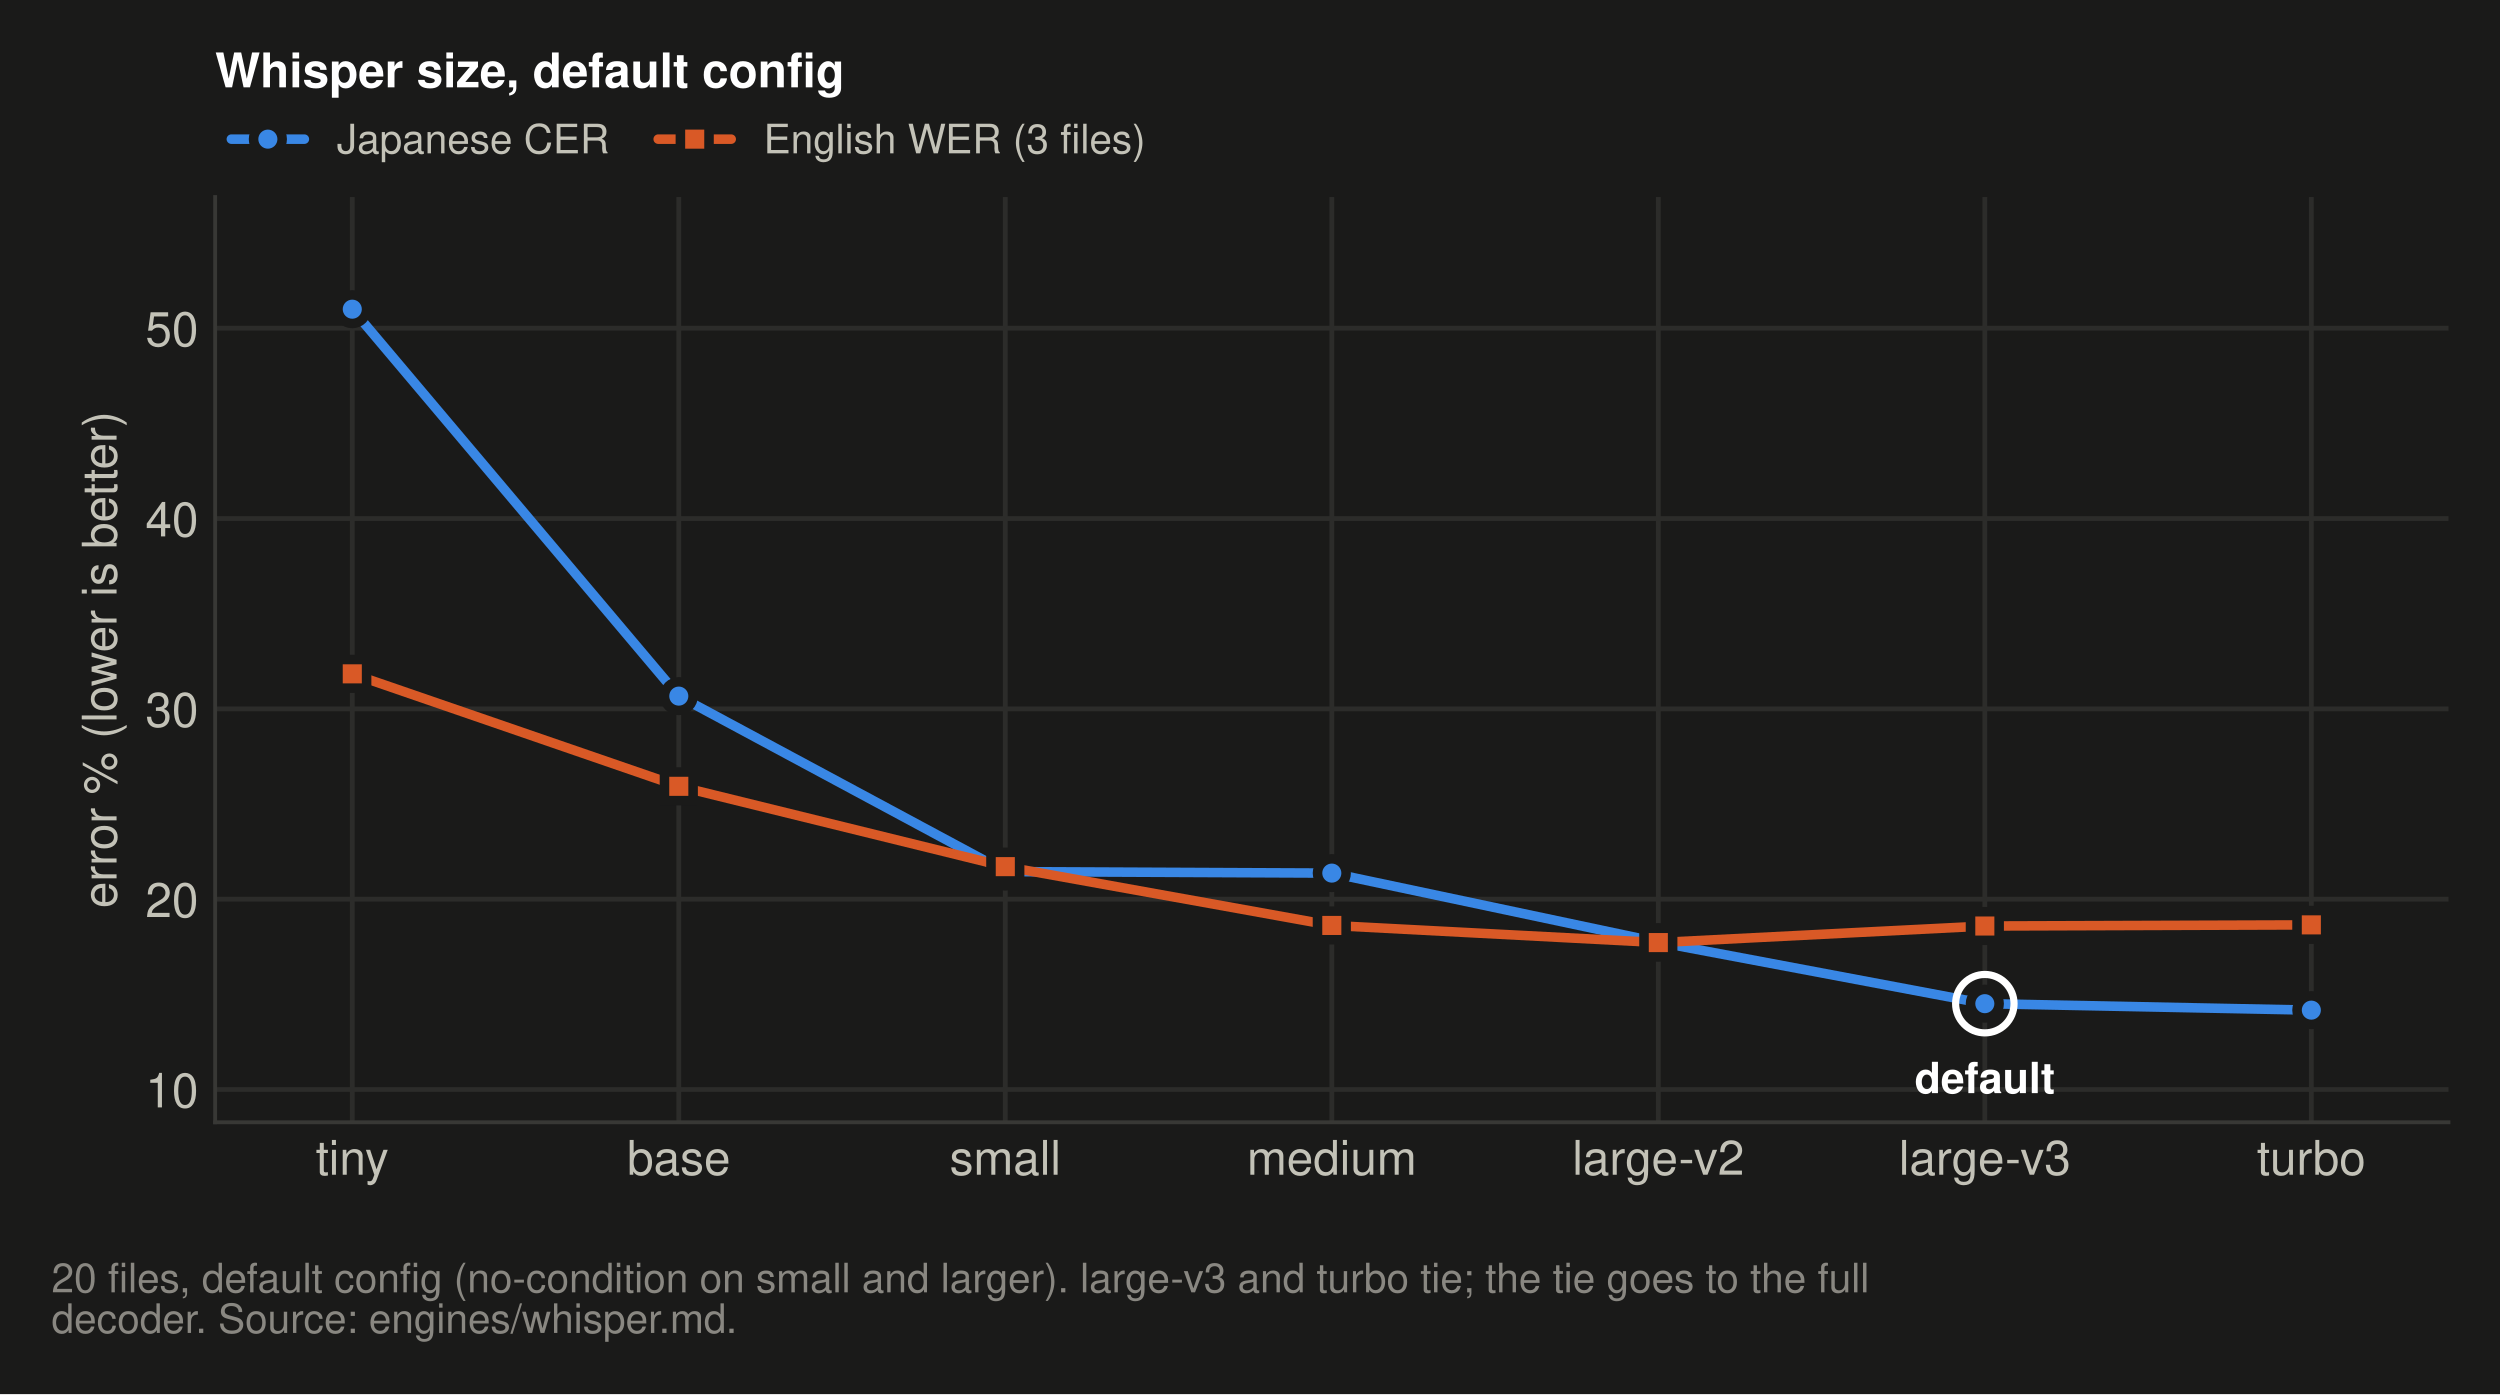
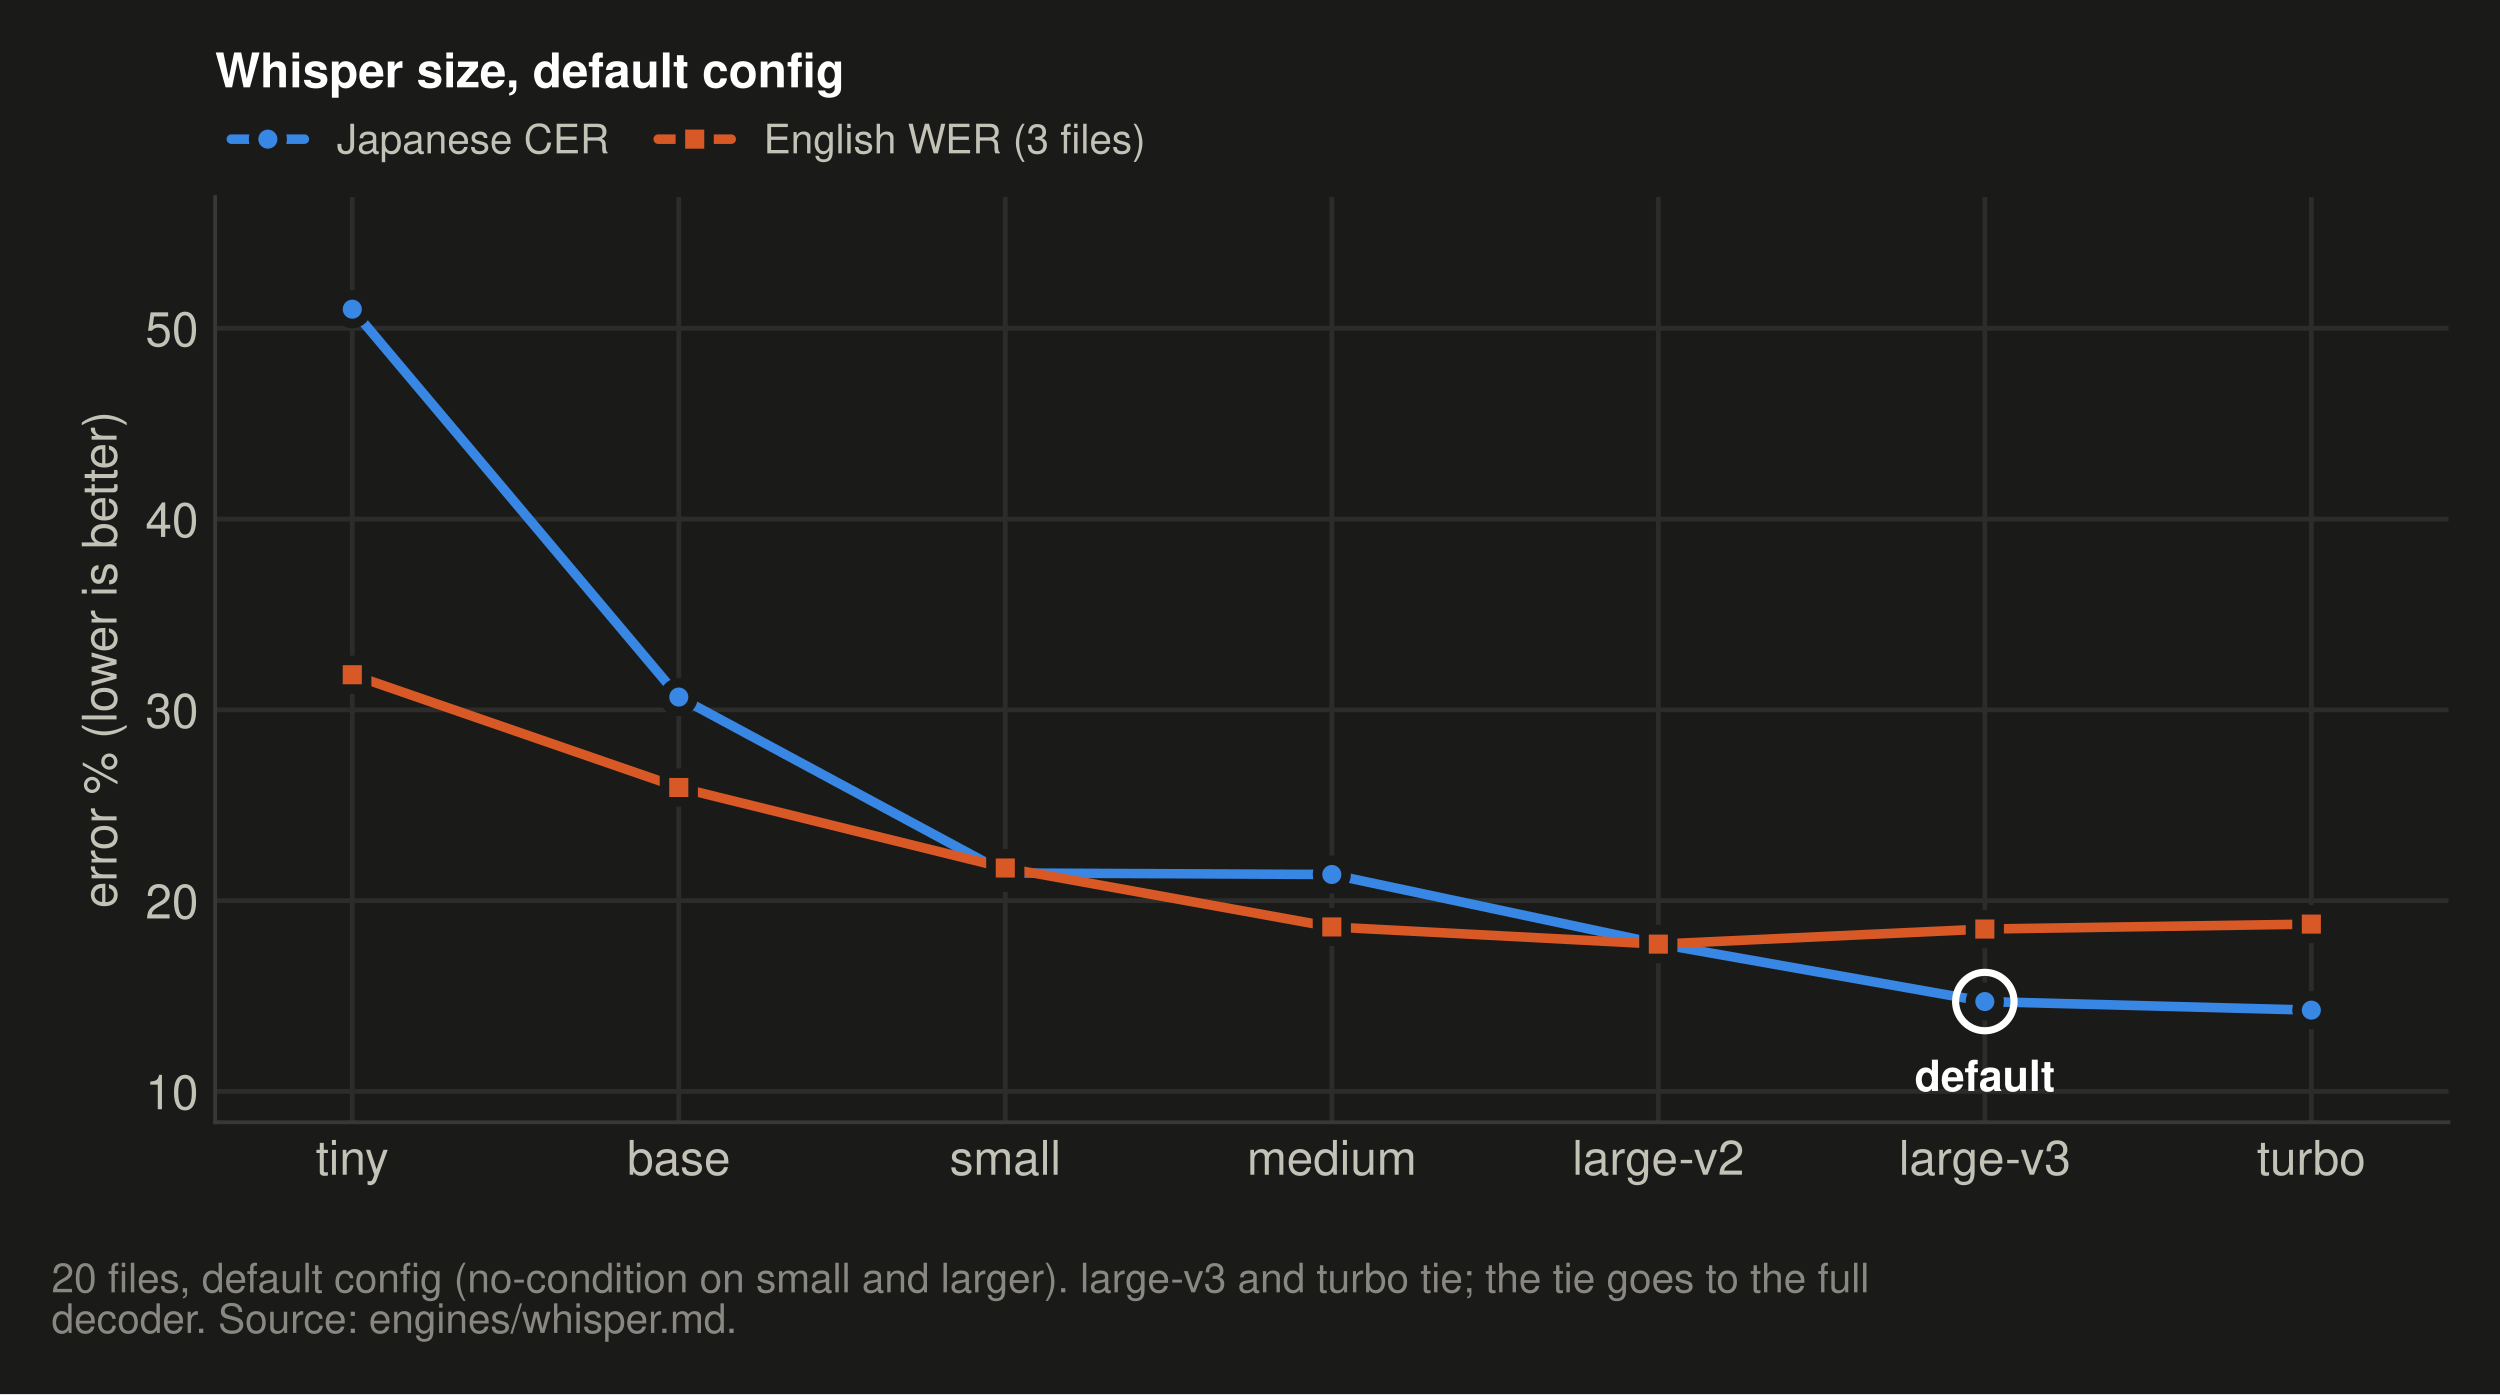
<svg xmlns="http://www.w3.org/2000/svg" xmlns:xlink="http://www.w3.org/1999/xlink" width="524.016pt" height="292.202pt" viewBox="0 0 524.016 292.202" version="1.1">
  <defs>
    <style type="text/css">*{stroke-linejoin: round; stroke-linecap: butt}</style>
  </defs>
  <g id="figure_1">
    <g id="patch_1">
      <path d="M 0 292.202  L 524.016 292.202  L 524.016 0  L 0 0  z " style="fill: #1a1a19" />
    </g>
    <g id="axes_1">
      <g id="patch_2">
        <path d="M 45.096 235.24  L 513.216 235.24  L 513.216 41.3  L 45.096 41.3  z " style="fill: #1a1a19" />
      </g>
      <g id="matplotlib.axis_1">
        <g id="xtick_1">
          <g id="line2d_1">
            <path d="M 73.84 235.24  L 73.84 41.3  " clip-path="url(#pb6e8cadfc6)" style="fill: none; stroke: #2c2c2a; stroke-linecap: round" />
          </g>
          <g id="line2d_2" />
          <g id="text_1">
            <text style="font-size: 10px; font-family: 'Helvetica', 'Arial', 'DejaVu Sans'; text-anchor: middle; fill: #c3c2b7" x="73.84" y="246.24" transform="rotate(-0 73.84021 246.24)">tiny</text>
          </g>
        </g>
        <g id="xtick_2">
          <g id="line2d_3">
            <path d="M 142.279 235.24  L 142.279 41.3  " clip-path="url(#pb6e8cadfc6)" style="fill: none; stroke: #2c2c2a; stroke-linecap: round" />
          </g>
          <g id="line2d_4" />
          <g id="text_2">
            <text style="font-size: 10px; font-family: 'Helvetica', 'Arial', 'DejaVu Sans'; text-anchor: middle; fill: #c3c2b7" x="142.279" y="246.24" transform="rotate(-0 142.2788 246.24)">base</text>
          </g>
        </g>
        <g id="xtick_3">
          <g id="line2d_5">
            <path d="M 210.717 235.24  L 210.717 41.3  " clip-path="url(#pb6e8cadfc6)" style="fill: none; stroke: #2c2c2a; stroke-linecap: round" />
          </g>
          <g id="line2d_6" />
          <g id="text_3">
            <text style="font-size: 10px; font-family: 'Helvetica', 'Arial', 'DejaVu Sans'; text-anchor: middle; fill: #c3c2b7" x="210.717" y="246.24" transform="rotate(-0 210.7174 246.24)">small</text>
          </g>
        </g>
        <g id="xtick_4">
          <g id="line2d_7">
            <path d="M 279.156 235.24  L 279.156 41.3  " clip-path="url(#pb6e8cadfc6)" style="fill: none; stroke: #2c2c2a; stroke-linecap: round" />
          </g>
          <g id="line2d_8" />
          <g id="text_4">
            <text style="font-size: 10px; font-family: 'Helvetica', 'Arial', 'DejaVu Sans'; text-anchor: middle; fill: #c3c2b7" x="279.156" y="246.24" transform="rotate(-0 279.156 246.24)">medium</text>
          </g>
        </g>
        <g id="xtick_5">
          <g id="line2d_9">
            <path d="M 347.595 235.24  L 347.595 41.3  " clip-path="url(#pb6e8cadfc6)" style="fill: none; stroke: #2c2c2a; stroke-linecap: round" />
          </g>
          <g id="line2d_10" />
          <g id="text_5">
            <text style="font-size: 10px; font-family: 'Helvetica', 'Arial', 'DejaVu Sans'; text-anchor: middle; fill: #c3c2b7" x="347.595" y="246.24" transform="rotate(-0 347.5946 246.24)">large-v2</text>
          </g>
        </g>
        <g id="xtick_6">
          <g id="line2d_11">
            <path d="M 416.033 235.24  L 416.033 41.3  " clip-path="url(#pb6e8cadfc6)" style="fill: none; stroke: #2c2c2a; stroke-linecap: round" />
          </g>
          <g id="line2d_12" />
          <g id="text_6">
            <text style="font-size: 10px; font-family: 'Helvetica', 'Arial', 'DejaVu Sans'; text-anchor: middle; fill: #c3c2b7" x="416.033" y="246.24" transform="rotate(-0 416.0332 246.24)">large-v3</text>
          </g>
        </g>
        <g id="xtick_7">
          <g id="line2d_13">
            <path d="M 484.472 235.24  L 484.472 41.3  " clip-path="url(#pb6e8cadfc6)" style="fill: none; stroke: #2c2c2a; stroke-linecap: round" />
          </g>
          <g id="line2d_14" />
          <g id="text_7">
            <text style="font-size: 10px; font-family: 'Helvetica', 'Arial', 'DejaVu Sans'; text-anchor: middle; fill: #c3c2b7" x="484.472" y="246.24" transform="rotate(-0 484.4718 246.24)">turbo</text>
          </g>
        </g>
      </g>
      <g id="matplotlib.axis_2">
        <g id="ytick_1">
          <g id="line2d_15">
-             <path d="M 45.096 228.367  L 513.216 228.367  " clip-path="url(#pb6e8cadfc6)" style="fill: none; stroke: #2c2c2a; stroke-linecap: round" />
+             <path d="M 45.096 228.768  L 513.216 228.768  " clip-path="url(#pb6e8cadfc6)" style="fill: none; stroke: #2c2c2a; stroke-linecap: round" />
          </g>
          <g id="line2d_16" />
          <g id="text_8">
-             <text style="font-size: 10px; font-family: 'Helvetica', 'Arial', 'DejaVu Sans'; text-anchor: end; fill: #c3c2b7" x="41.596" y="232.117" transform="rotate(-0 41.596 232.1173)">10</text>
+             <text style="font-size: 10px; font-family: 'Helvetica', 'Arial', 'DejaVu Sans'; text-anchor: end; fill: #c3c2b7" x="41.596" y="232.518" transform="rotate(-0 41.596 232.518)">10</text>
          </g>
        </g>
        <g id="ytick_2">
          <g id="line2d_17">
-             <path d="M 45.096 188.475  L 513.216 188.475  " clip-path="url(#pb6e8cadfc6)" style="fill: none; stroke: #2c2c2a; stroke-linecap: round" />
+             <path d="M 45.096 188.778  L 513.216 188.778  " clip-path="url(#pb6e8cadfc6)" style="fill: none; stroke: #2c2c2a; stroke-linecap: round" />
          </g>
          <g id="line2d_18" />
          <g id="text_9">
-             <text style="font-size: 10px; font-family: 'Helvetica', 'Arial', 'DejaVu Sans'; text-anchor: end; fill: #c3c2b7" x="41.596" y="192.225" transform="rotate(-0 41.596 192.2248)">20</text>
+             <text style="font-size: 10px; font-family: 'Helvetica', 'Arial', 'DejaVu Sans'; text-anchor: end; fill: #c3c2b7" x="41.596" y="192.528" transform="rotate(-0 41.596 192.5277)">20</text>
          </g>
        </g>
        <g id="ytick_3">
          <g id="line2d_19">
-             <path d="M 45.096 148.582  L 513.216 148.582  " clip-path="url(#pb6e8cadfc6)" style="fill: none; stroke: #2c2c2a; stroke-linecap: round" />
+             <path d="M 45.096 148.787  L 513.216 148.787  " clip-path="url(#pb6e8cadfc6)" style="fill: none; stroke: #2c2c2a; stroke-linecap: round" />
          </g>
          <g id="line2d_20" />
          <g id="text_10">
-             <text style="font-size: 10px; font-family: 'Helvetica', 'Arial', 'DejaVu Sans'; text-anchor: end; fill: #c3c2b7" x="41.596" y="152.332" transform="rotate(-0 41.596 152.3322)">30</text>
+             <text style="font-size: 10px; font-family: 'Helvetica', 'Arial', 'DejaVu Sans'; text-anchor: end; fill: #c3c2b7" x="41.596" y="152.537" transform="rotate(-0 41.596 152.5374)">30</text>
          </g>
        </g>
        <g id="ytick_4">
          <g id="line2d_21">
-             <path d="M 45.096 108.69  L 513.216 108.69  " clip-path="url(#pb6e8cadfc6)" style="fill: none; stroke: #2c2c2a; stroke-linecap: round" />
+             <path d="M 45.096 108.797  L 513.216 108.797  " clip-path="url(#pb6e8cadfc6)" style="fill: none; stroke: #2c2c2a; stroke-linecap: round" />
          </g>
          <g id="line2d_22" />
          <g id="text_11">
-             <text style="font-size: 10px; font-family: 'Helvetica', 'Arial', 'DejaVu Sans'; text-anchor: end; fill: #c3c2b7" x="41.596" y="112.44" transform="rotate(-0 41.596 112.4397)">40</text>
+             <text style="font-size: 10px; font-family: 'Helvetica', 'Arial', 'DejaVu Sans'; text-anchor: end; fill: #c3c2b7" x="41.596" y="112.547" transform="rotate(-0 41.596 112.5472)">40</text>
          </g>
        </g>
        <g id="ytick_5">
          <g id="line2d_23">
-             <path d="M 45.096 68.797  L 513.216 68.797  " clip-path="url(#pb6e8cadfc6)" style="fill: none; stroke: #2c2c2a; stroke-linecap: round" />
+             <path d="M 45.096 68.807  L 513.216 68.807  " clip-path="url(#pb6e8cadfc6)" style="fill: none; stroke: #2c2c2a; stroke-linecap: round" />
          </g>
          <g id="line2d_24" />
          <g id="text_12">
-             <text style="font-size: 10px; font-family: 'Helvetica', 'Arial', 'DejaVu Sans'; text-anchor: end; fill: #c3c2b7" x="41.596" y="72.547" transform="rotate(-0 41.596 72.54713)">50</text>
+             <text style="font-size: 10px; font-family: 'Helvetica', 'Arial', 'DejaVu Sans'; text-anchor: end; fill: #c3c2b7" x="41.596" y="72.557" transform="rotate(-0 41.596 72.55691)">50</text>
          </g>
        </g>
        <g id="text_13">
          <text style="font-size: 10px; font-family: 'Helvetica', 'Arial', 'DejaVu Sans'; text-anchor: middle; fill: #c3c2b7" x="24.433" y="138.27" transform="rotate(-90 24.4335 138.27)">error % (lower is better)</text>
        </g>
      </g>
      <g id="patch_3">
        <path d="M 45.096 235.24  L 45.096 41.3  " style="fill: none; stroke: #383835; stroke-width: 0.8; stroke-linejoin: miter; stroke-linecap: square" />
      </g>
      <g id="patch_4">
        <path d="M 45.096 235.24  L 513.216 235.24  " style="fill: none; stroke: #383835; stroke-width: 0.8; stroke-linejoin: miter; stroke-linecap: square" />
      </g>
      <g id="line2d_25">
-         <path d="M 73.84 64.808  L 142.279 145.909  L 210.717 182.69  L 279.156 183.009  L 347.595 197.49  L 416.033 210.376  L 484.472 211.732  " clip-path="url(#pb6e8cadfc6)" style="fill: none; stroke: #3987e5; stroke-width: 2; stroke-linecap: round" />
+         <path d="M 73.84 64.808  L 142.279 146.108  L 210.717 182.979  L 279.156 183.299  L 347.595 197.816  L 416.033 209.933  L 484.472 211.732  " clip-path="url(#pb6e8cadfc6)" style="fill: none; stroke: #3987e5; stroke-width: 2; stroke-linecap: round" />
        <defs>
          <path id="m226001cfbb" d="M 0 3  C 0.796 3 1.559 2.684 2.121 2.121  C 2.684 1.559 3 0.796 3 0  C 3 -0.796 2.684 -1.559 2.121 -2.121  C 1.559 -2.684 0.796 -3 0 -3  C -0.796 -3 -1.559 -2.684 -2.121 -2.121  C -2.684 -1.559 -3 -0.796 -3 0  C -3 0.796 -2.684 1.559 -2.121 2.121  C -1.559 2.684 -0.796 3 0 3  z " style="stroke: #1a1a19; stroke-width: 2" />
        </defs>
        <g clip-path="url(#pb6e8cadfc6)">
          <use xlink:href="#m226001cfbb" x="73.84" y="64.808" style="fill: #3987e5; stroke: #1a1a19; stroke-width: 2" />
-           <use xlink:href="#m226001cfbb" x="142.279" y="145.909" style="fill: #3987e5; stroke: #1a1a19; stroke-width: 2" />
-           <use xlink:href="#m226001cfbb" x="210.717" y="182.69" style="fill: #3987e5; stroke: #1a1a19; stroke-width: 2" />
-           <use xlink:href="#m226001cfbb" x="279.156" y="183.009" style="fill: #3987e5; stroke: #1a1a19; stroke-width: 2" />
-           <use xlink:href="#m226001cfbb" x="347.595" y="197.49" style="fill: #3987e5; stroke: #1a1a19; stroke-width: 2" />
-           <use xlink:href="#m226001cfbb" x="416.033" y="210.376" style="fill: #3987e5; stroke: #1a1a19; stroke-width: 2" />
+           <use xlink:href="#m226001cfbb" x="142.279" y="146.108" style="fill: #3987e5; stroke: #1a1a19; stroke-width: 2" />
+           <use xlink:href="#m226001cfbb" x="210.717" y="182.979" style="fill: #3987e5; stroke: #1a1a19; stroke-width: 2" />
+           <use xlink:href="#m226001cfbb" x="279.156" y="183.299" style="fill: #3987e5; stroke: #1a1a19; stroke-width: 2" />
+           <use xlink:href="#m226001cfbb" x="347.595" y="197.816" style="fill: #3987e5; stroke: #1a1a19; stroke-width: 2" />
+           <use xlink:href="#m226001cfbb" x="416.033" y="209.933" style="fill: #3987e5; stroke: #1a1a19; stroke-width: 2" />
          <use xlink:href="#m226001cfbb" x="484.472" y="211.732" style="fill: #3987e5; stroke: #1a1a19; stroke-width: 2" />
        </g>
      </g>
      <g id="line2d_26">
-         <path d="M 73.84 141.242  L 142.279 164.818  L 210.717 181.653  L 279.156 193.98  L 347.595 197.57  L 416.033 194.1  L 484.472 193.86  " clip-path="url(#pb6e8cadfc6)" style="fill: none; stroke: #d95926; stroke-width: 2; stroke-linecap: round" />
+         <path d="M 73.84 141.429  L 142.279 165.063  L 210.717 181.939  L 279.156 194.296  L 347.595 197.895  L 416.033 194.736  L 484.472 193.697  " clip-path="url(#pb6e8cadfc6)" style="fill: none; stroke: #d95926; stroke-width: 2; stroke-linecap: round" />
        <defs>
          <path id="m32749af53d" d="M -3 3  L 3 3  L 3 -3  L -3 -3  z " style="stroke: #1a1a19; stroke-width: 2; stroke-linejoin: miter" />
        </defs>
        <g clip-path="url(#pb6e8cadfc6)">
-           <use xlink:href="#m32749af53d" x="73.84" y="141.242" style="fill: #d95926; stroke: #1a1a19; stroke-width: 2; stroke-linejoin: miter" />
-           <use xlink:href="#m32749af53d" x="142.279" y="164.818" style="fill: #d95926; stroke: #1a1a19; stroke-width: 2; stroke-linejoin: miter" />
-           <use xlink:href="#m32749af53d" x="210.717" y="181.653" style="fill: #d95926; stroke: #1a1a19; stroke-width: 2; stroke-linejoin: miter" />
-           <use xlink:href="#m32749af53d" x="279.156" y="193.98" style="fill: #d95926; stroke: #1a1a19; stroke-width: 2; stroke-linejoin: miter" />
-           <use xlink:href="#m32749af53d" x="347.595" y="197.57" style="fill: #d95926; stroke: #1a1a19; stroke-width: 2; stroke-linejoin: miter" />
-           <use xlink:href="#m32749af53d" x="416.033" y="194.1" style="fill: #d95926; stroke: #1a1a19; stroke-width: 2; stroke-linejoin: miter" />
-           <use xlink:href="#m32749af53d" x="484.472" y="193.86" style="fill: #d95926; stroke: #1a1a19; stroke-width: 2; stroke-linejoin: miter" />
+           <use xlink:href="#m32749af53d" x="73.84" y="141.429" style="fill: #d95926; stroke: #1a1a19; stroke-width: 2; stroke-linejoin: miter" />
+           <use xlink:href="#m32749af53d" x="142.279" y="165.063" style="fill: #d95926; stroke: #1a1a19; stroke-width: 2; stroke-linejoin: miter" />
+           <use xlink:href="#m32749af53d" x="210.717" y="181.939" style="fill: #d95926; stroke: #1a1a19; stroke-width: 2; stroke-linejoin: miter" />
+           <use xlink:href="#m32749af53d" x="279.156" y="194.296" style="fill: #d95926; stroke: #1a1a19; stroke-width: 2; stroke-linejoin: miter" />
+           <use xlink:href="#m32749af53d" x="347.595" y="197.895" style="fill: #d95926; stroke: #1a1a19; stroke-width: 2; stroke-linejoin: miter" />
+           <use xlink:href="#m32749af53d" x="416.033" y="194.736" style="fill: #d95926; stroke: #1a1a19; stroke-width: 2; stroke-linejoin: miter" />
+           <use xlink:href="#m32749af53d" x="484.472" y="193.697" style="fill: #d95926; stroke: #1a1a19; stroke-width: 2; stroke-linejoin: miter" />
        </g>
      </g>
      <g id="text_14">
-         <text style="font-weight: 700; font-size: 9px; font-family: 'Helvetica', 'Arial', 'DejaVu Sans'; text-anchor: middle; fill: #ffffff" x="416.033" y="229.126" transform="rotate(-0 416.0332 229.1258)">default</text>
+         <text style="font-weight: 700; font-size: 9px; font-family: 'Helvetica', 'Arial', 'DejaVu Sans'; text-anchor: middle; fill: #ffffff" x="416.033" y="228.683" transform="rotate(-0 416.0332 228.6826)">default</text>
      </g>
      <g id="text_15">
        <text style="font-weight: 700; font-size: 10px; font-family: 'Helvetica', 'Arial', 'DejaVu Sans'; text-anchor: start; fill: #ffffff" x="45.096" y="18.3" transform="rotate(-0 45.096 18.3)">Whisper size, default config</text>
      </g>
      <g id="PathCollection_1">
-         <path d="M 416.033 216.499  C 417.657 216.499 419.215 215.854 420.363 214.706  C 421.512 213.558 422.157 212 422.157 210.376  C 422.157 208.752 421.512 207.194 420.363 206.046  C 419.215 204.897 417.657 204.252 416.033 204.252  C 414.409 204.252 412.851 204.897 411.703 206.046  C 410.555 207.194 409.909 208.752 409.909 210.376  C 409.909 212 410.555 213.558 411.703 214.706  C 412.851 215.854 414.409 216.499 416.033 216.499  L 416.033 216.499  z " clip-path="url(#pb6e8cadfc6)" style="fill: none; stroke: #ffffff; stroke-width: 1.5" />
+         <path d="M 416.033 216.056  C 417.657 216.056 419.215 215.411 420.363 214.263  C 421.512 213.114 422.157 211.557 422.157 209.933  C 422.157 208.309 421.512 206.751 420.363 205.602  C 419.215 204.454 417.657 203.809 416.033 203.809  C 414.409 203.809 412.851 204.454 411.703 205.602  C 410.555 206.751 409.909 208.309 409.909 209.933  C 409.909 211.557 410.555 213.114 411.703 214.263  C 412.851 215.411 414.409 216.056 416.033 216.056  L 416.033 216.056  z " clip-path="url(#pb6e8cadfc6)" style="fill: none; stroke: #ffffff; stroke-width: 1.5" />
      </g>
      <g id="legend_1">
        <g id="line2d_27">
          <path d="M 48.496 29.166  L 56.146 29.166  L 63.796 29.166  " style="fill: none; stroke: #3987e5; stroke-width: 2; stroke-linecap: round" />
          <g>
            <use xlink:href="#m226001cfbb" x="56.146" y="29.166" style="fill: #3987e5; stroke: #1a1a19; stroke-width: 2" />
          </g>
        </g>
        <g id="text_16">
          <text style="font-size: 8.5px; font-family: 'Helvetica', 'Arial', 'DejaVu Sans'; text-anchor: start; fill: #c3c2b7" x="70.596" y="32.141" transform="rotate(-0 70.596 32.14057)">Japanese CER</text>
        </g>
        <g id="line2d_28">
          <path d="M 137.965 29.166  L 145.615 29.166  L 153.265 29.166  " style="fill: none; stroke: #d95926; stroke-width: 2; stroke-linecap: round" />
          <g>
            <use xlink:href="#m32749af53d" x="145.615" y="29.166" style="fill: #d95926; stroke: #1a1a19; stroke-width: 2; stroke-linejoin: miter" />
          </g>
        </g>
        <g id="text_17">
          <text style="font-size: 8.5px; font-family: 'Helvetica', 'Arial', 'DejaVu Sans'; text-anchor: start; fill: #c3c2b7" x="160.065" y="32.141" transform="rotate(-0 160.0651 32.14057)">English WER (3 files)</text>
        </g>
      </g>
    </g>
    <g id="text_18">
      <text style="font-size: 8.5px; font-family: 'Helvetica', 'Arial', 'DejaVu Sans'; fill: #898781" transform="translate(10.8 270.8856)">20 files, default config (no-condition on small and larger). large-v3 and turbo tie; the tie goes to the full</text>
      <text style="font-size: 8.5px; font-family: 'Helvetica', 'Arial', 'DejaVu Sans'; fill: #898781" transform="translate(10.8 279.3944)">decoder. Source: engines/whisper.md.</text>
    </g>
  </g>
  <defs>
    <clipPath id="pb6e8cadfc6">
      <rect x="45.096" y="41.3" width="468.12" height="193.94" />
    </clipPath>
  </defs>
</svg>
